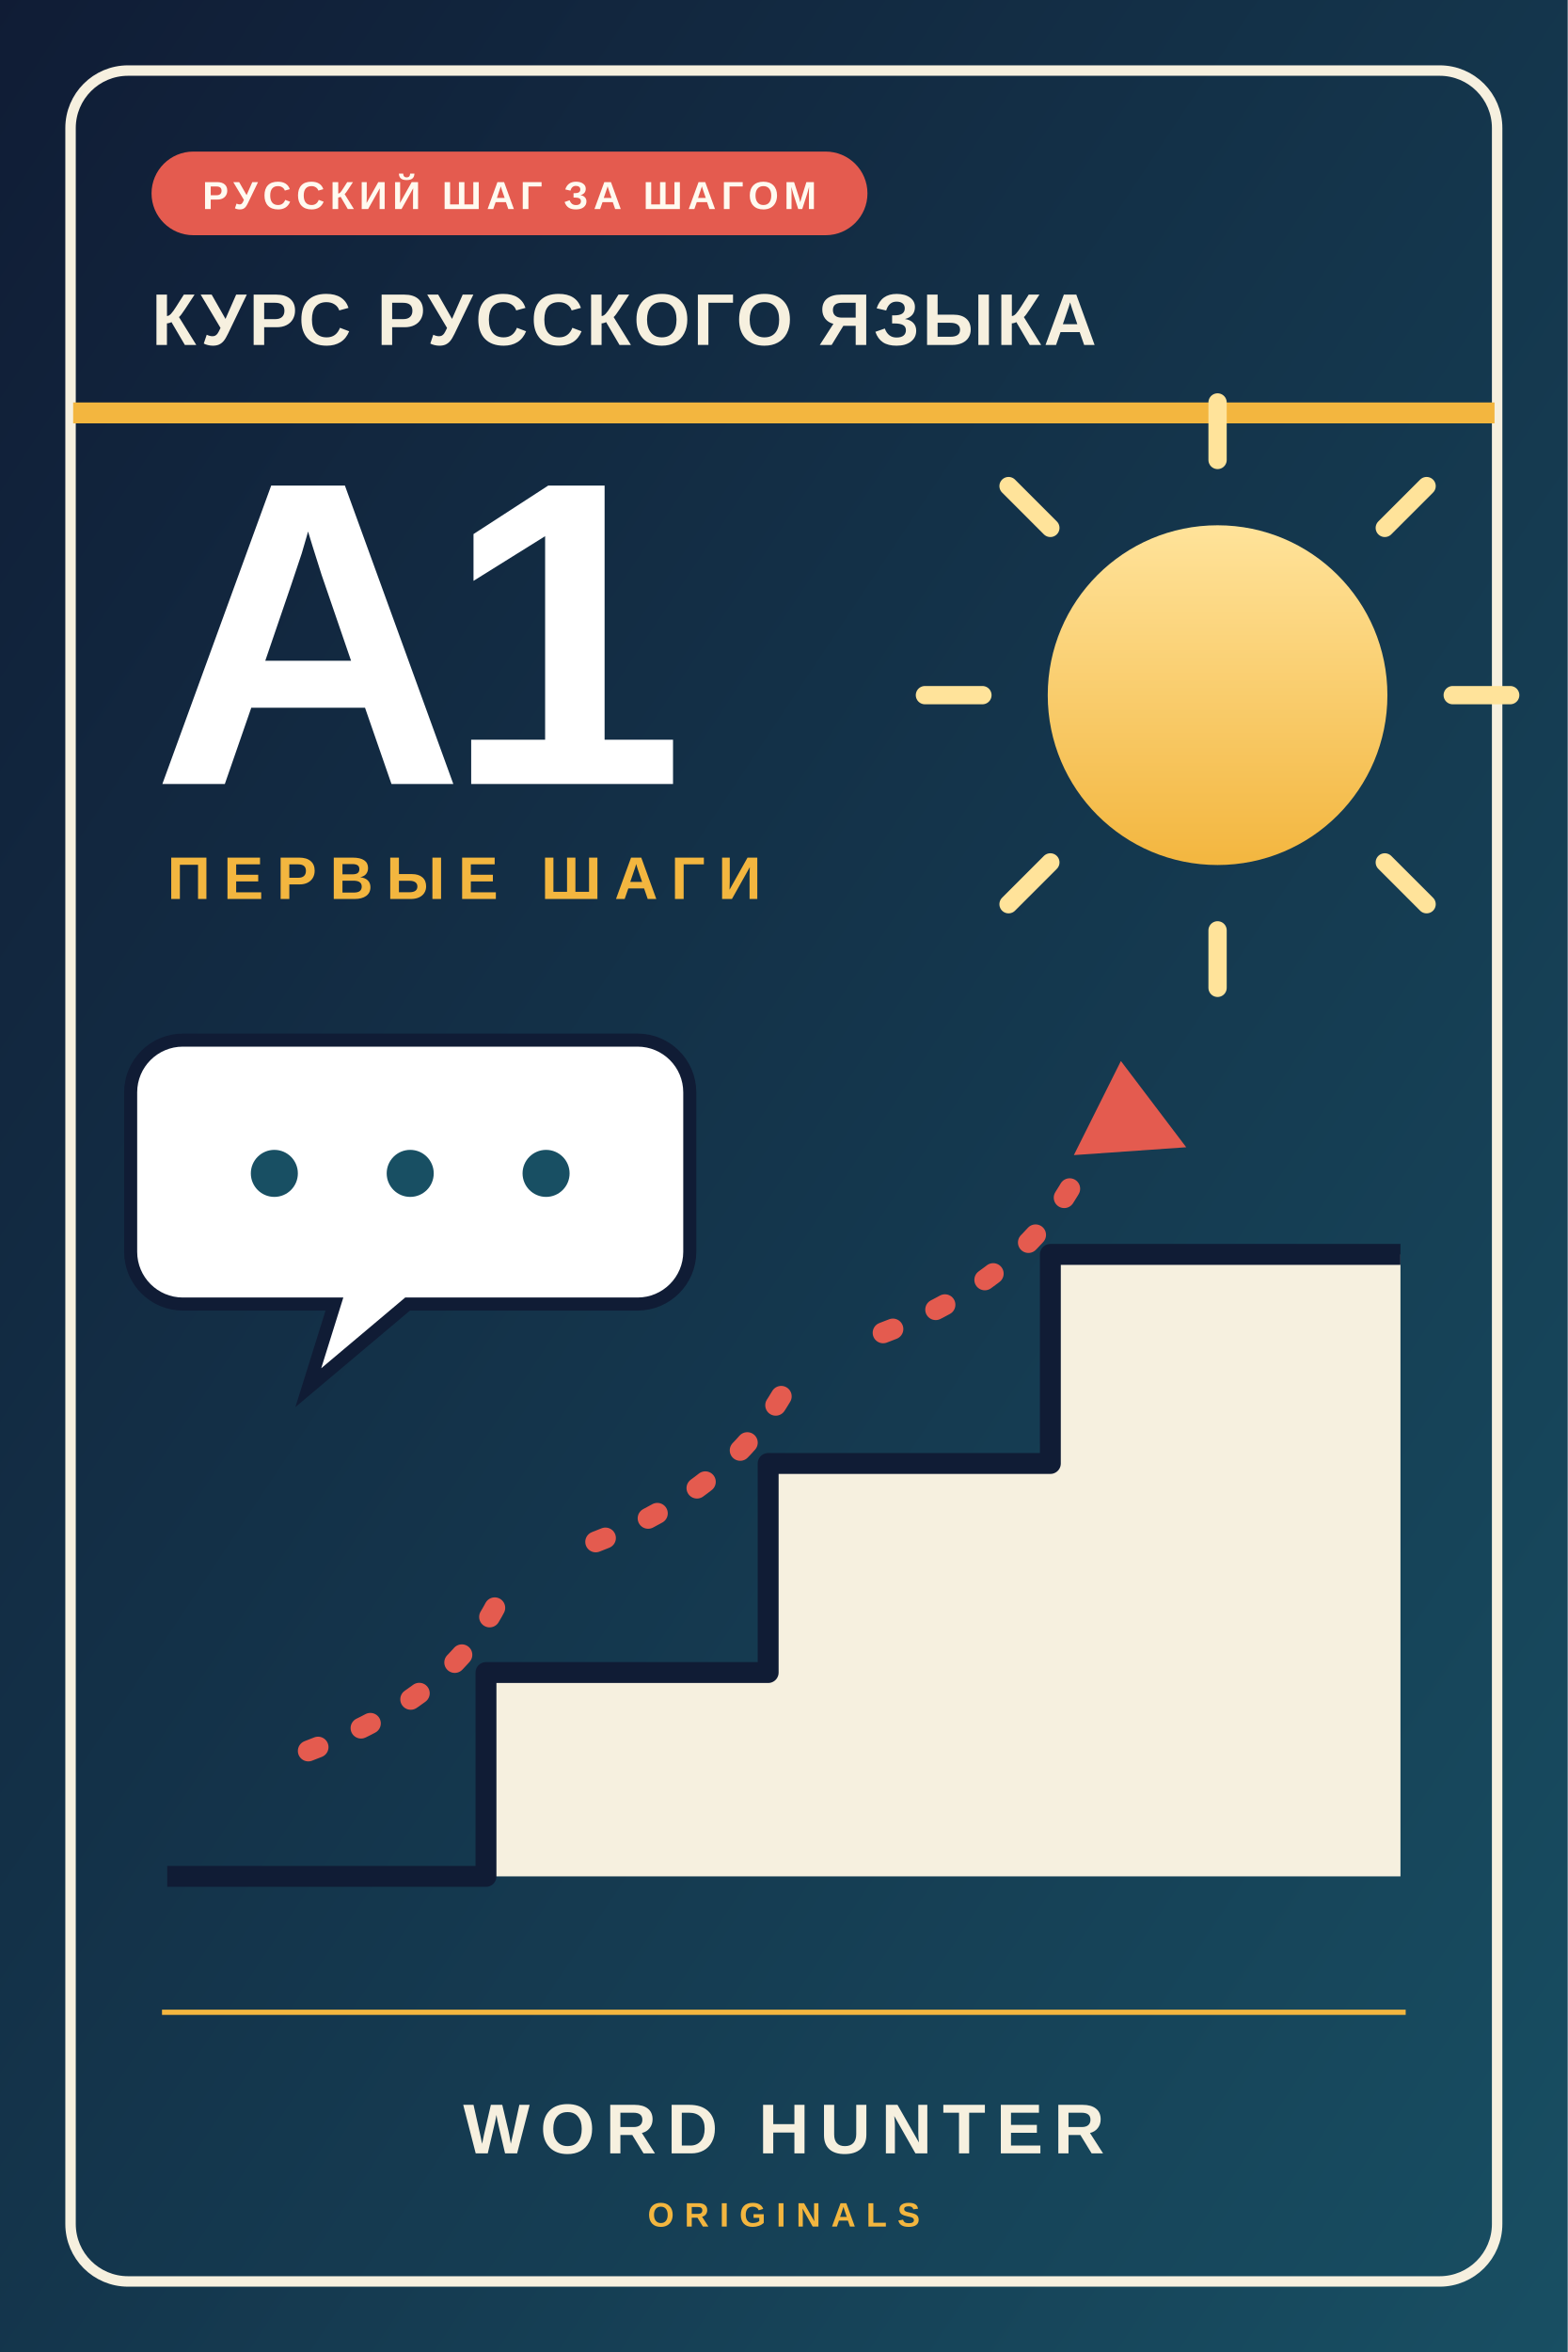
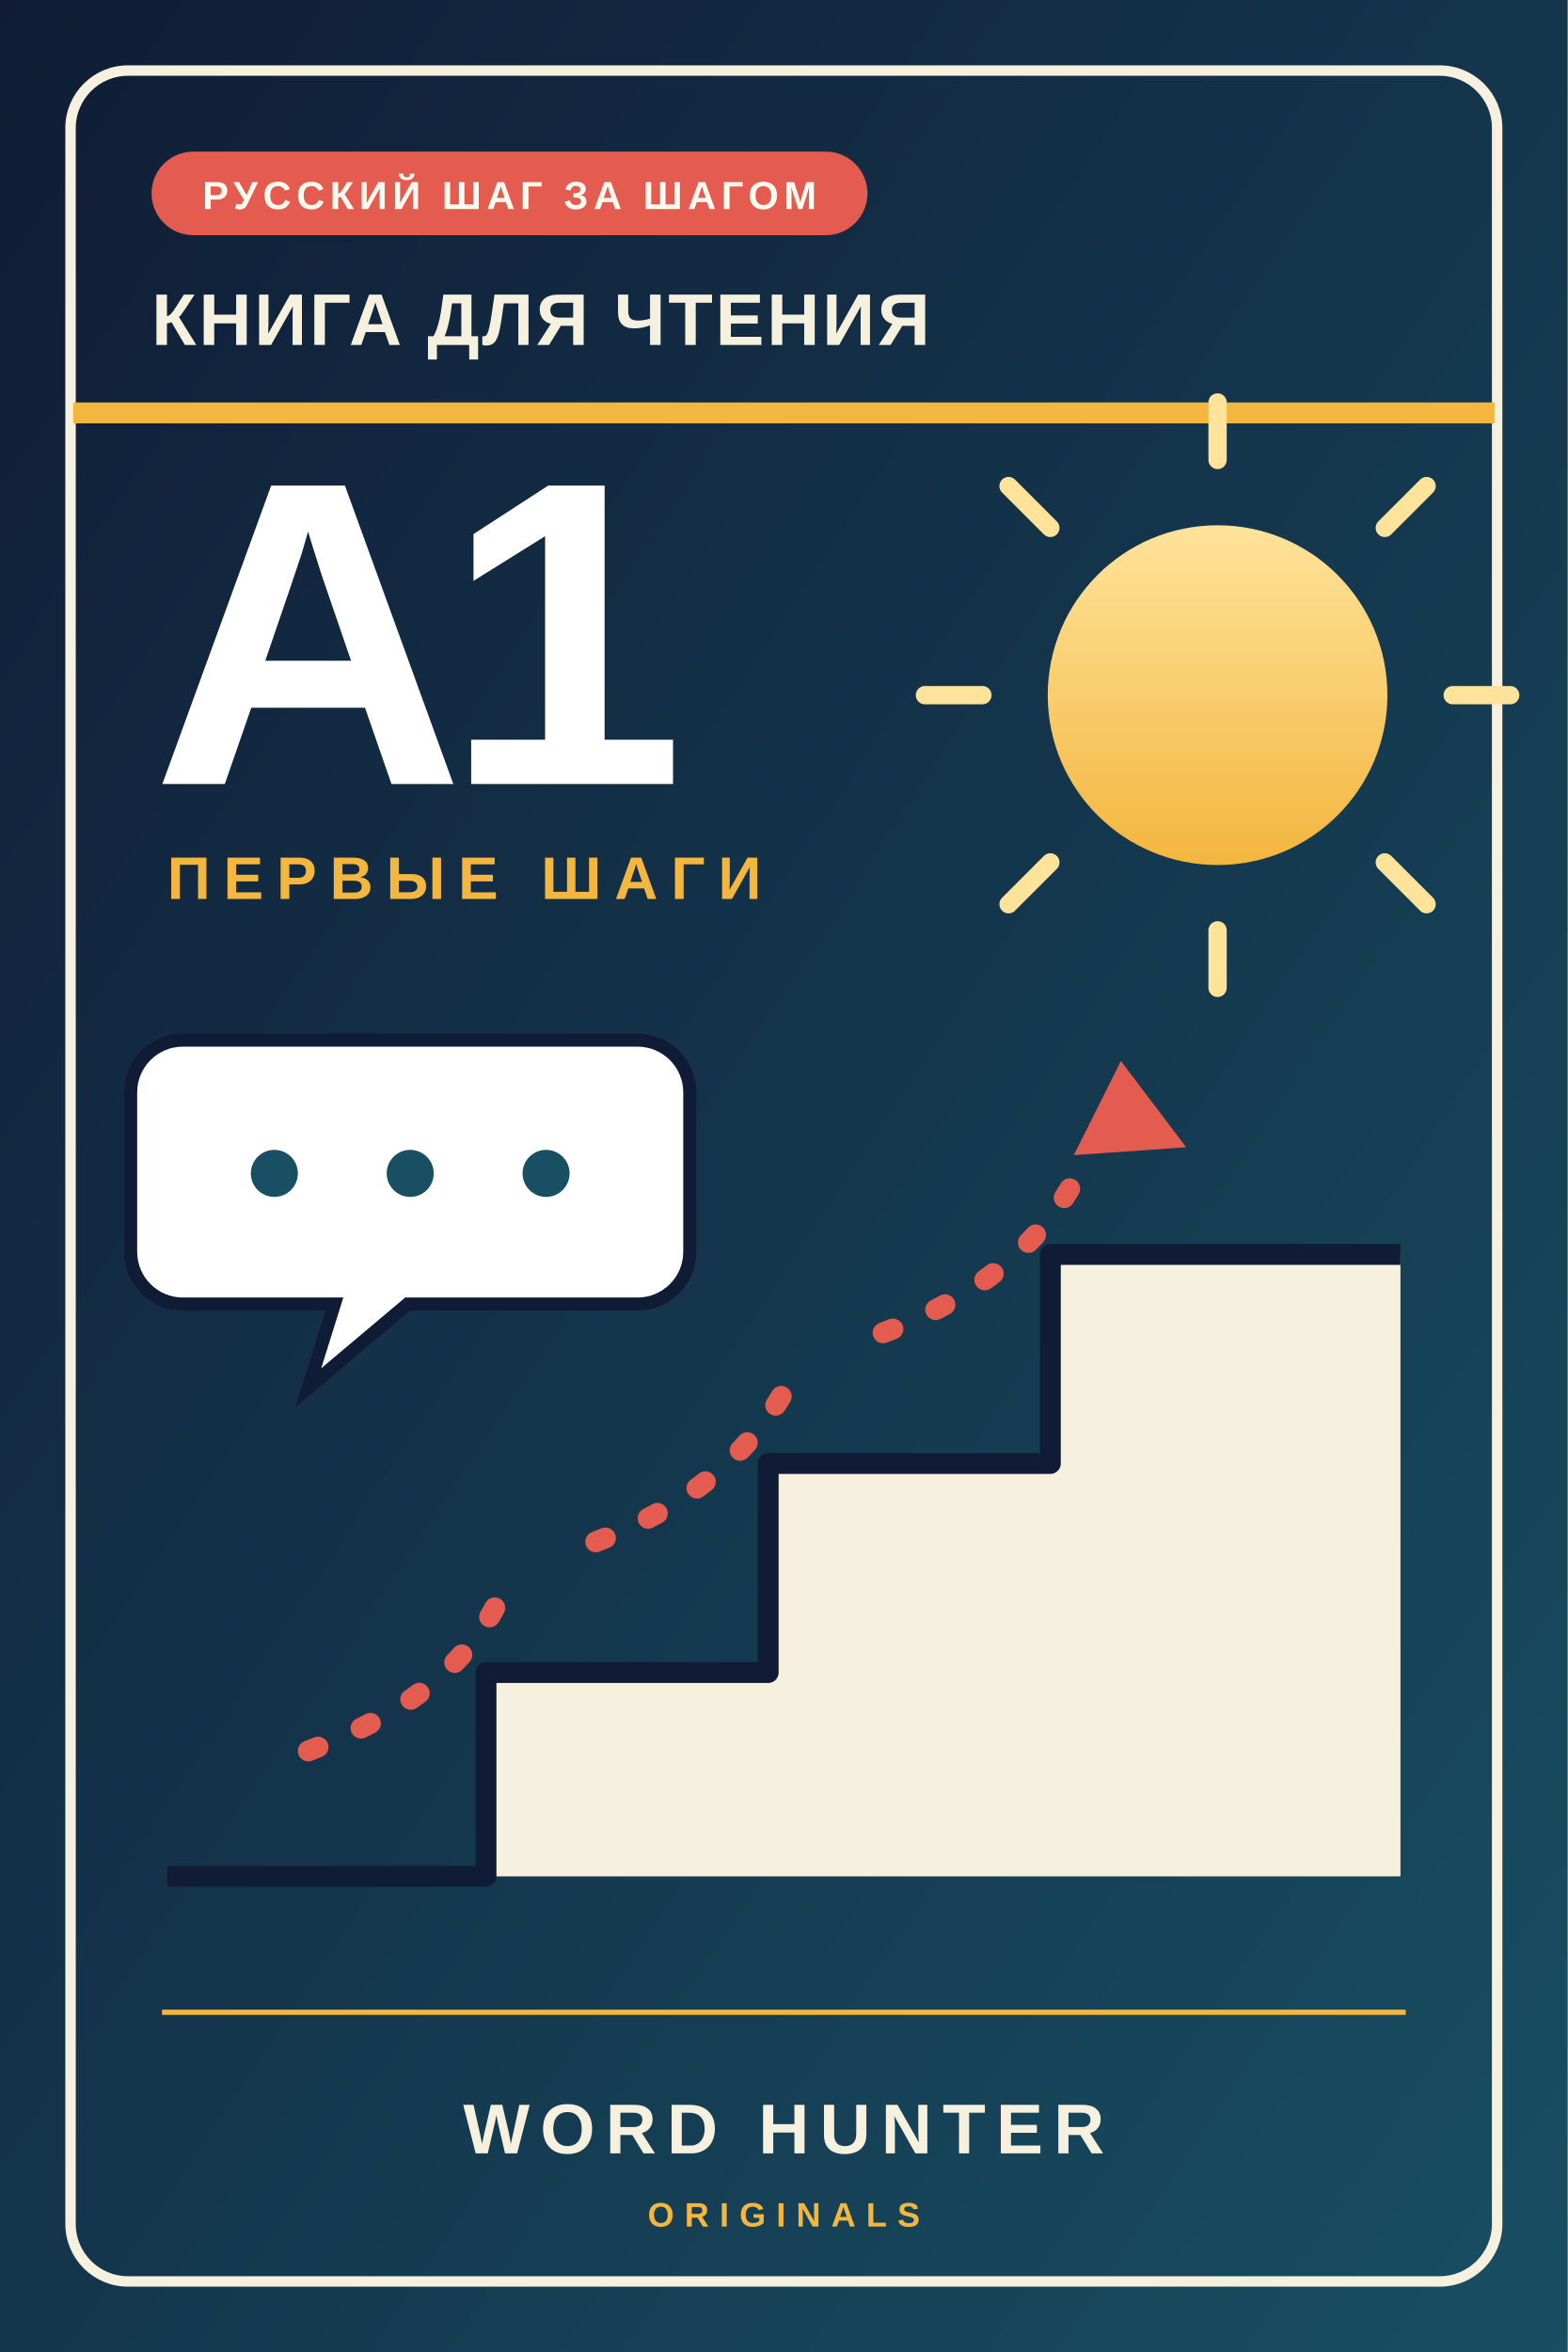
<svg xmlns="http://www.w3.org/2000/svg" width="600" height="900" viewBox="0 0 600 900" role="img" aria-labelledby="title desc">
  <defs>
    <linearGradient id="a1-bg" x1="0" y1="0" x2="1" y2="1">
      <stop offset="0" stop-color="#101c35" />
      <stop offset="1" stop-color="#184f63" />
    </linearGradient>
    <linearGradient id="a1-sun" x1="0" y1="0" x2="0" y2="1">
      <stop offset="0" stop-color="#ffe39a" />
      <stop offset="1" stop-color="#f3b63f" />
    </linearGradient>
  </defs>
  <rect width="600" height="900" fill="url(#a1-bg)" />
  <rect x="27" y="27" width="546" height="846" rx="22" fill="none" stroke="#f6f0df" stroke-width="4" />
  <rect x="58" y="58" width="274" height="32" rx="16" fill="#e45b4f" />
  <text x="195" y="80" fill="#fffaf0" text-anchor="middle" font-family="Arial, sans-serif" font-size="15" font-weight="700" letter-spacing="2">РУССКИЙ ШАГ ЗА ШАГОМ</text>
-   <text x="58" y="132" fill="#f6f0df" font-family="Arial, sans-serif" font-size="28" font-weight="800" letter-spacing="1">КУРС РУССКОГО ЯЗЫКА</text>
+   <text x="58" y="132" fill="#f6f0df" font-family="Arial, sans-serif" font-size="28" font-weight="800" letter-spacing="1">КНИГА ДЛЯ ЧТЕНИЯ</text>
  <path d="M28 158H572" stroke="#f3b63f" stroke-width="8" />
  <text x="58" y="300" fill="#ffffff" font-family="Arial, sans-serif" font-size="166" font-weight="900" letter-spacing="-8">A1</text>
  <text x="64" y="344" fill="#f3b63f" font-family="Arial, sans-serif" font-size="23" font-weight="700" letter-spacing="5">ПЕРВЫЕ ШАГИ</text>
  <circle cx="466" cy="266" r="65" fill="url(#a1-sun)" />
  <g stroke="#ffe39a" stroke-width="7" stroke-linecap="round">
    <path d="M466 176v-22M466 378v-22M376 266h-22M578 266h-22" />
    <path d="M402 202l-16-16M530 330l16 16M402 330l-16 16M530 202l16-16" />
  </g>
  <path d="M64 718h122v-78h108v-80h108v-80h134v238z" fill="#f6f0df" />
  <path d="M64 718h122v-78h108v-80h108v-80h134" fill="none" stroke="#101c35" stroke-width="8" stroke-linejoin="round" />
  <path d="M118 670c42-16 65-36 77-67M228 590c39-15 63-37 77-67M338 510c40-15 65-38 78-68" fill="none" stroke="#e45b4f" stroke-width="8" stroke-linecap="round" stroke-dasharray="4 18" />
  <path d="M411 442l18-36 25 33z" fill="#e45b4f" />
  <path d="M70 398h174a20 20 0 0 1 20 20v61a20 20 0 0 1-20 20h-88l-38 32 10-32H70a20 20 0 0 1-20-20v-61a20 20 0 0 1 20-20z" fill="#ffffff" stroke="#101c35" stroke-width="5" />
  <g fill="#184f63">
    <circle cx="105" cy="449" r="9" />
    <circle cx="157" cy="449" r="9" />
    <circle cx="209" cy="449" r="9" />
  </g>
  <path d="M62 770H538" stroke="#f3b63f" stroke-width="2" />
  <text x="300" y="824" fill="#f6f0df" text-anchor="middle" font-family="Arial, sans-serif" font-size="27" font-weight="800" letter-spacing="4">WORD HUNTER</text>
  <text x="300" y="852" fill="#f3b63f" text-anchor="middle" font-family="Arial, sans-serif" font-size="13" font-weight="700" letter-spacing="4">ORIGINALS</text>
</svg>
